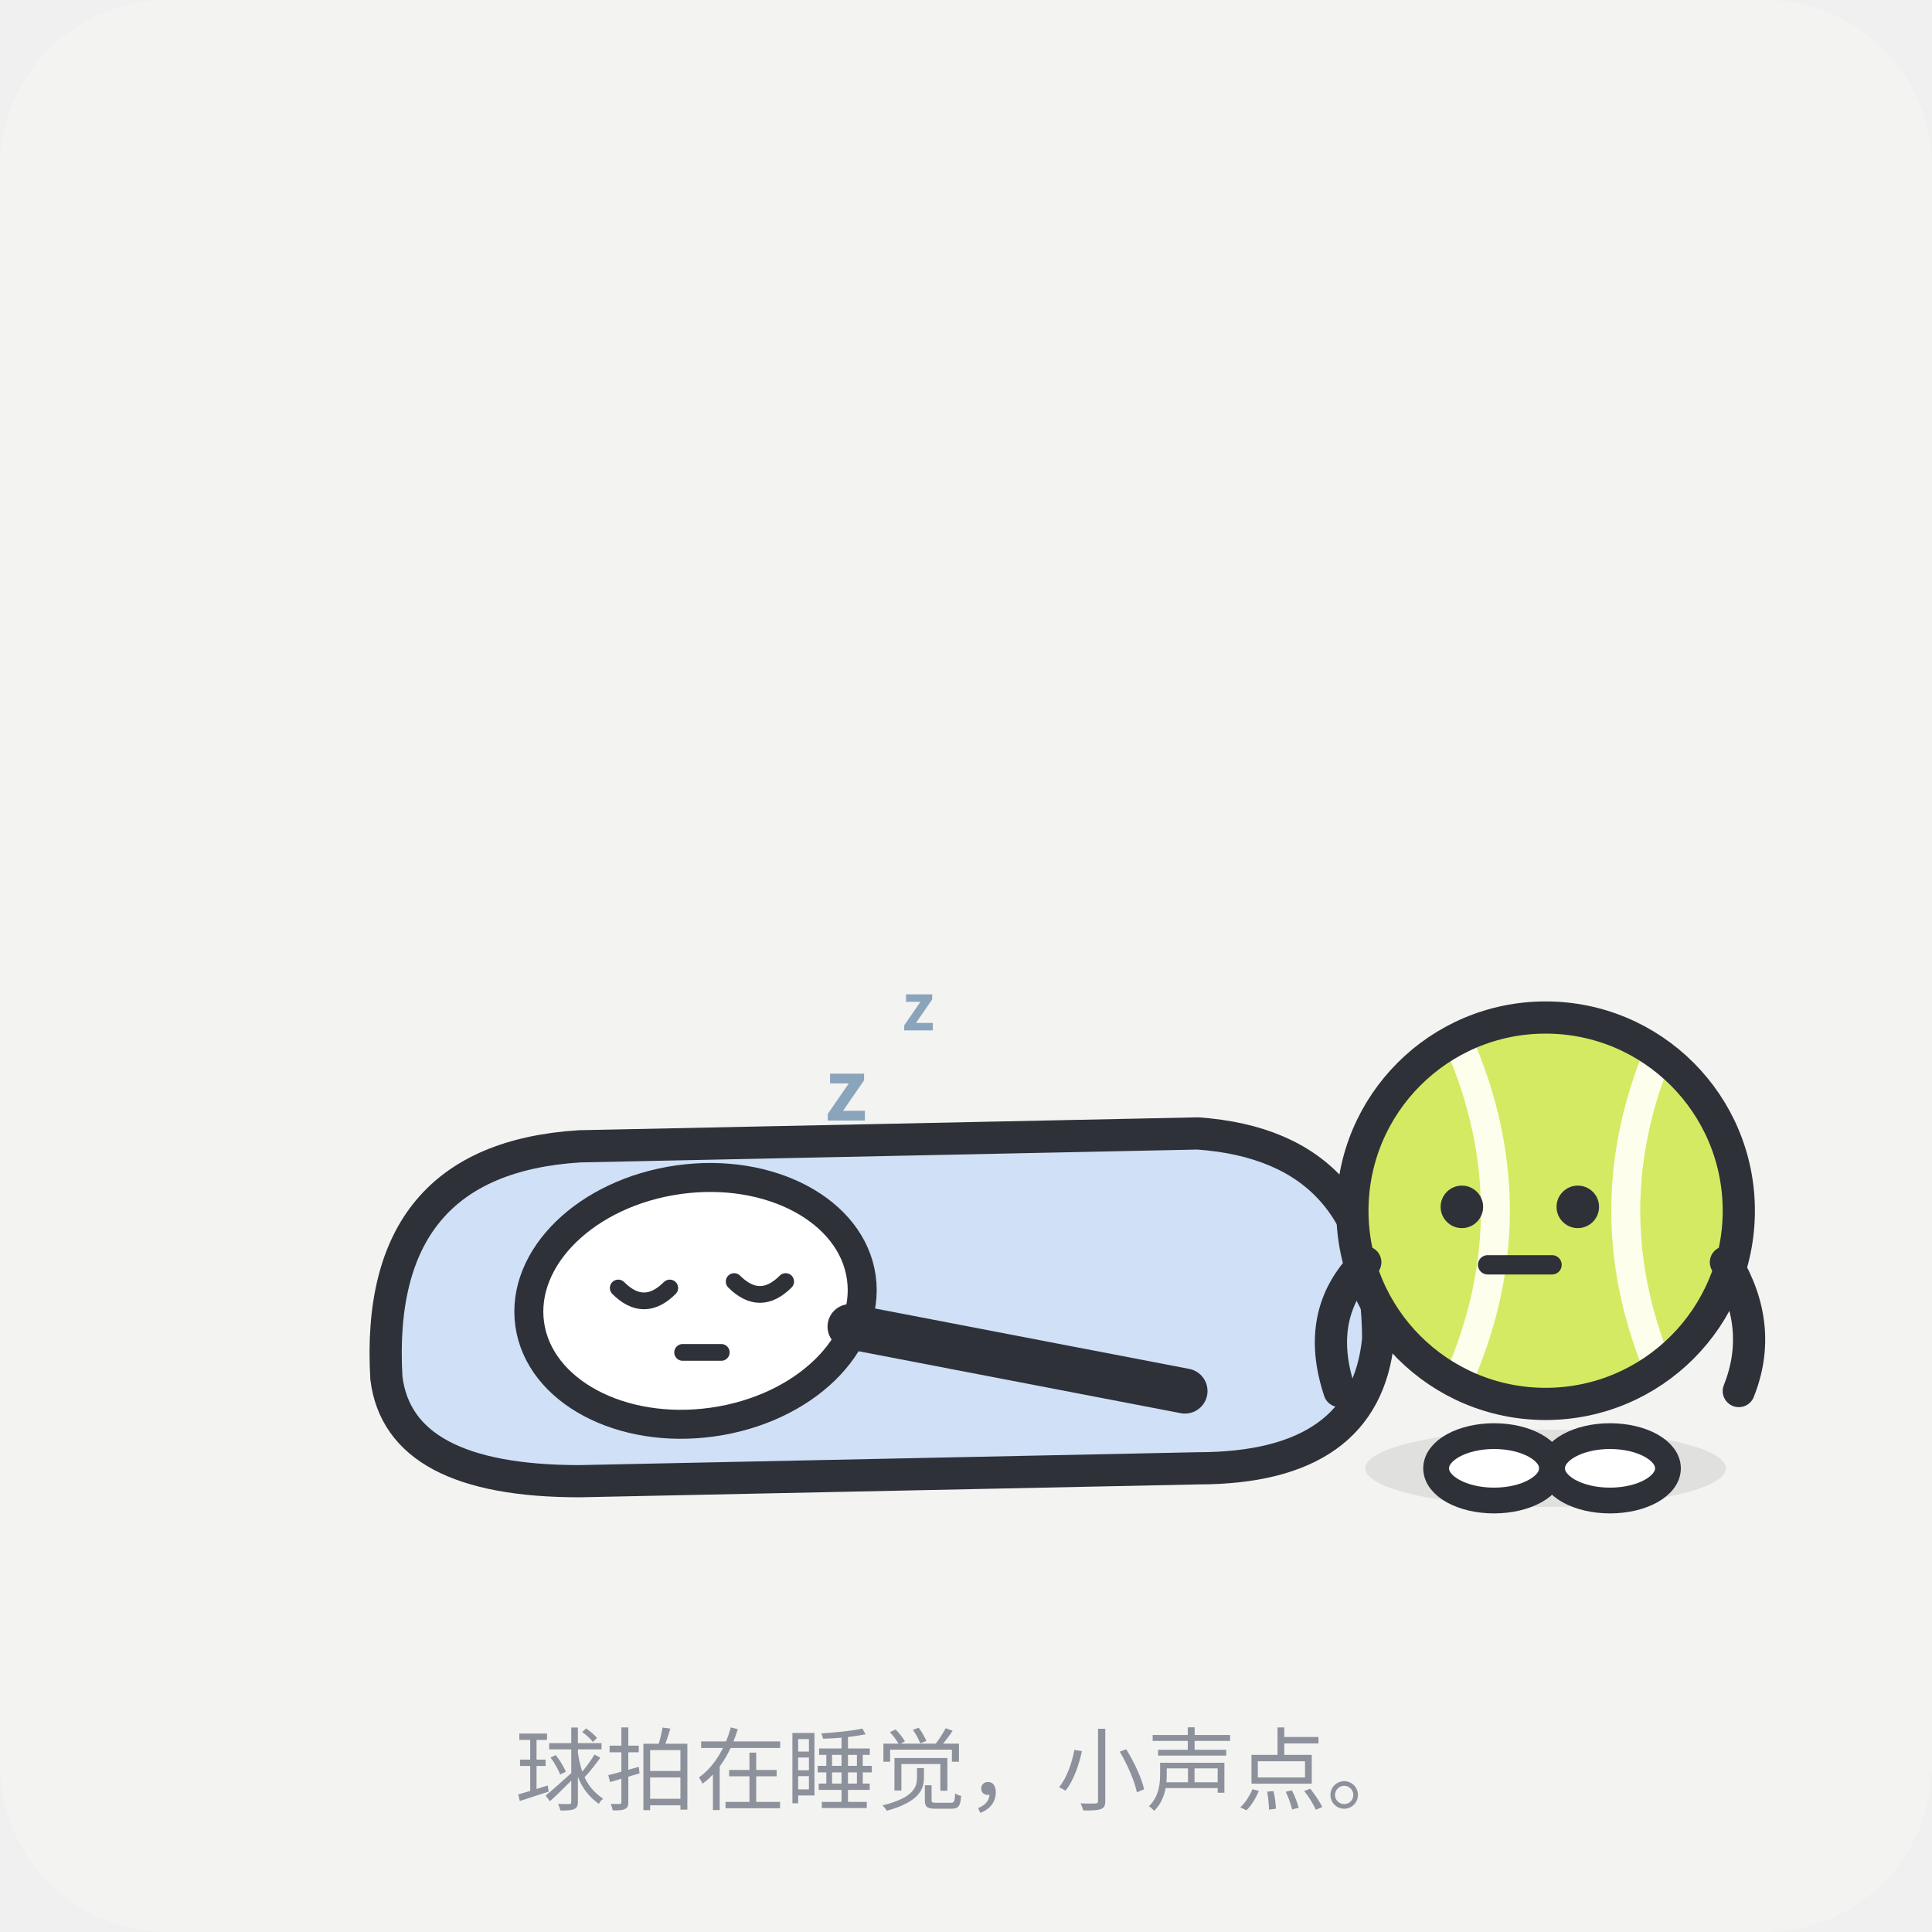
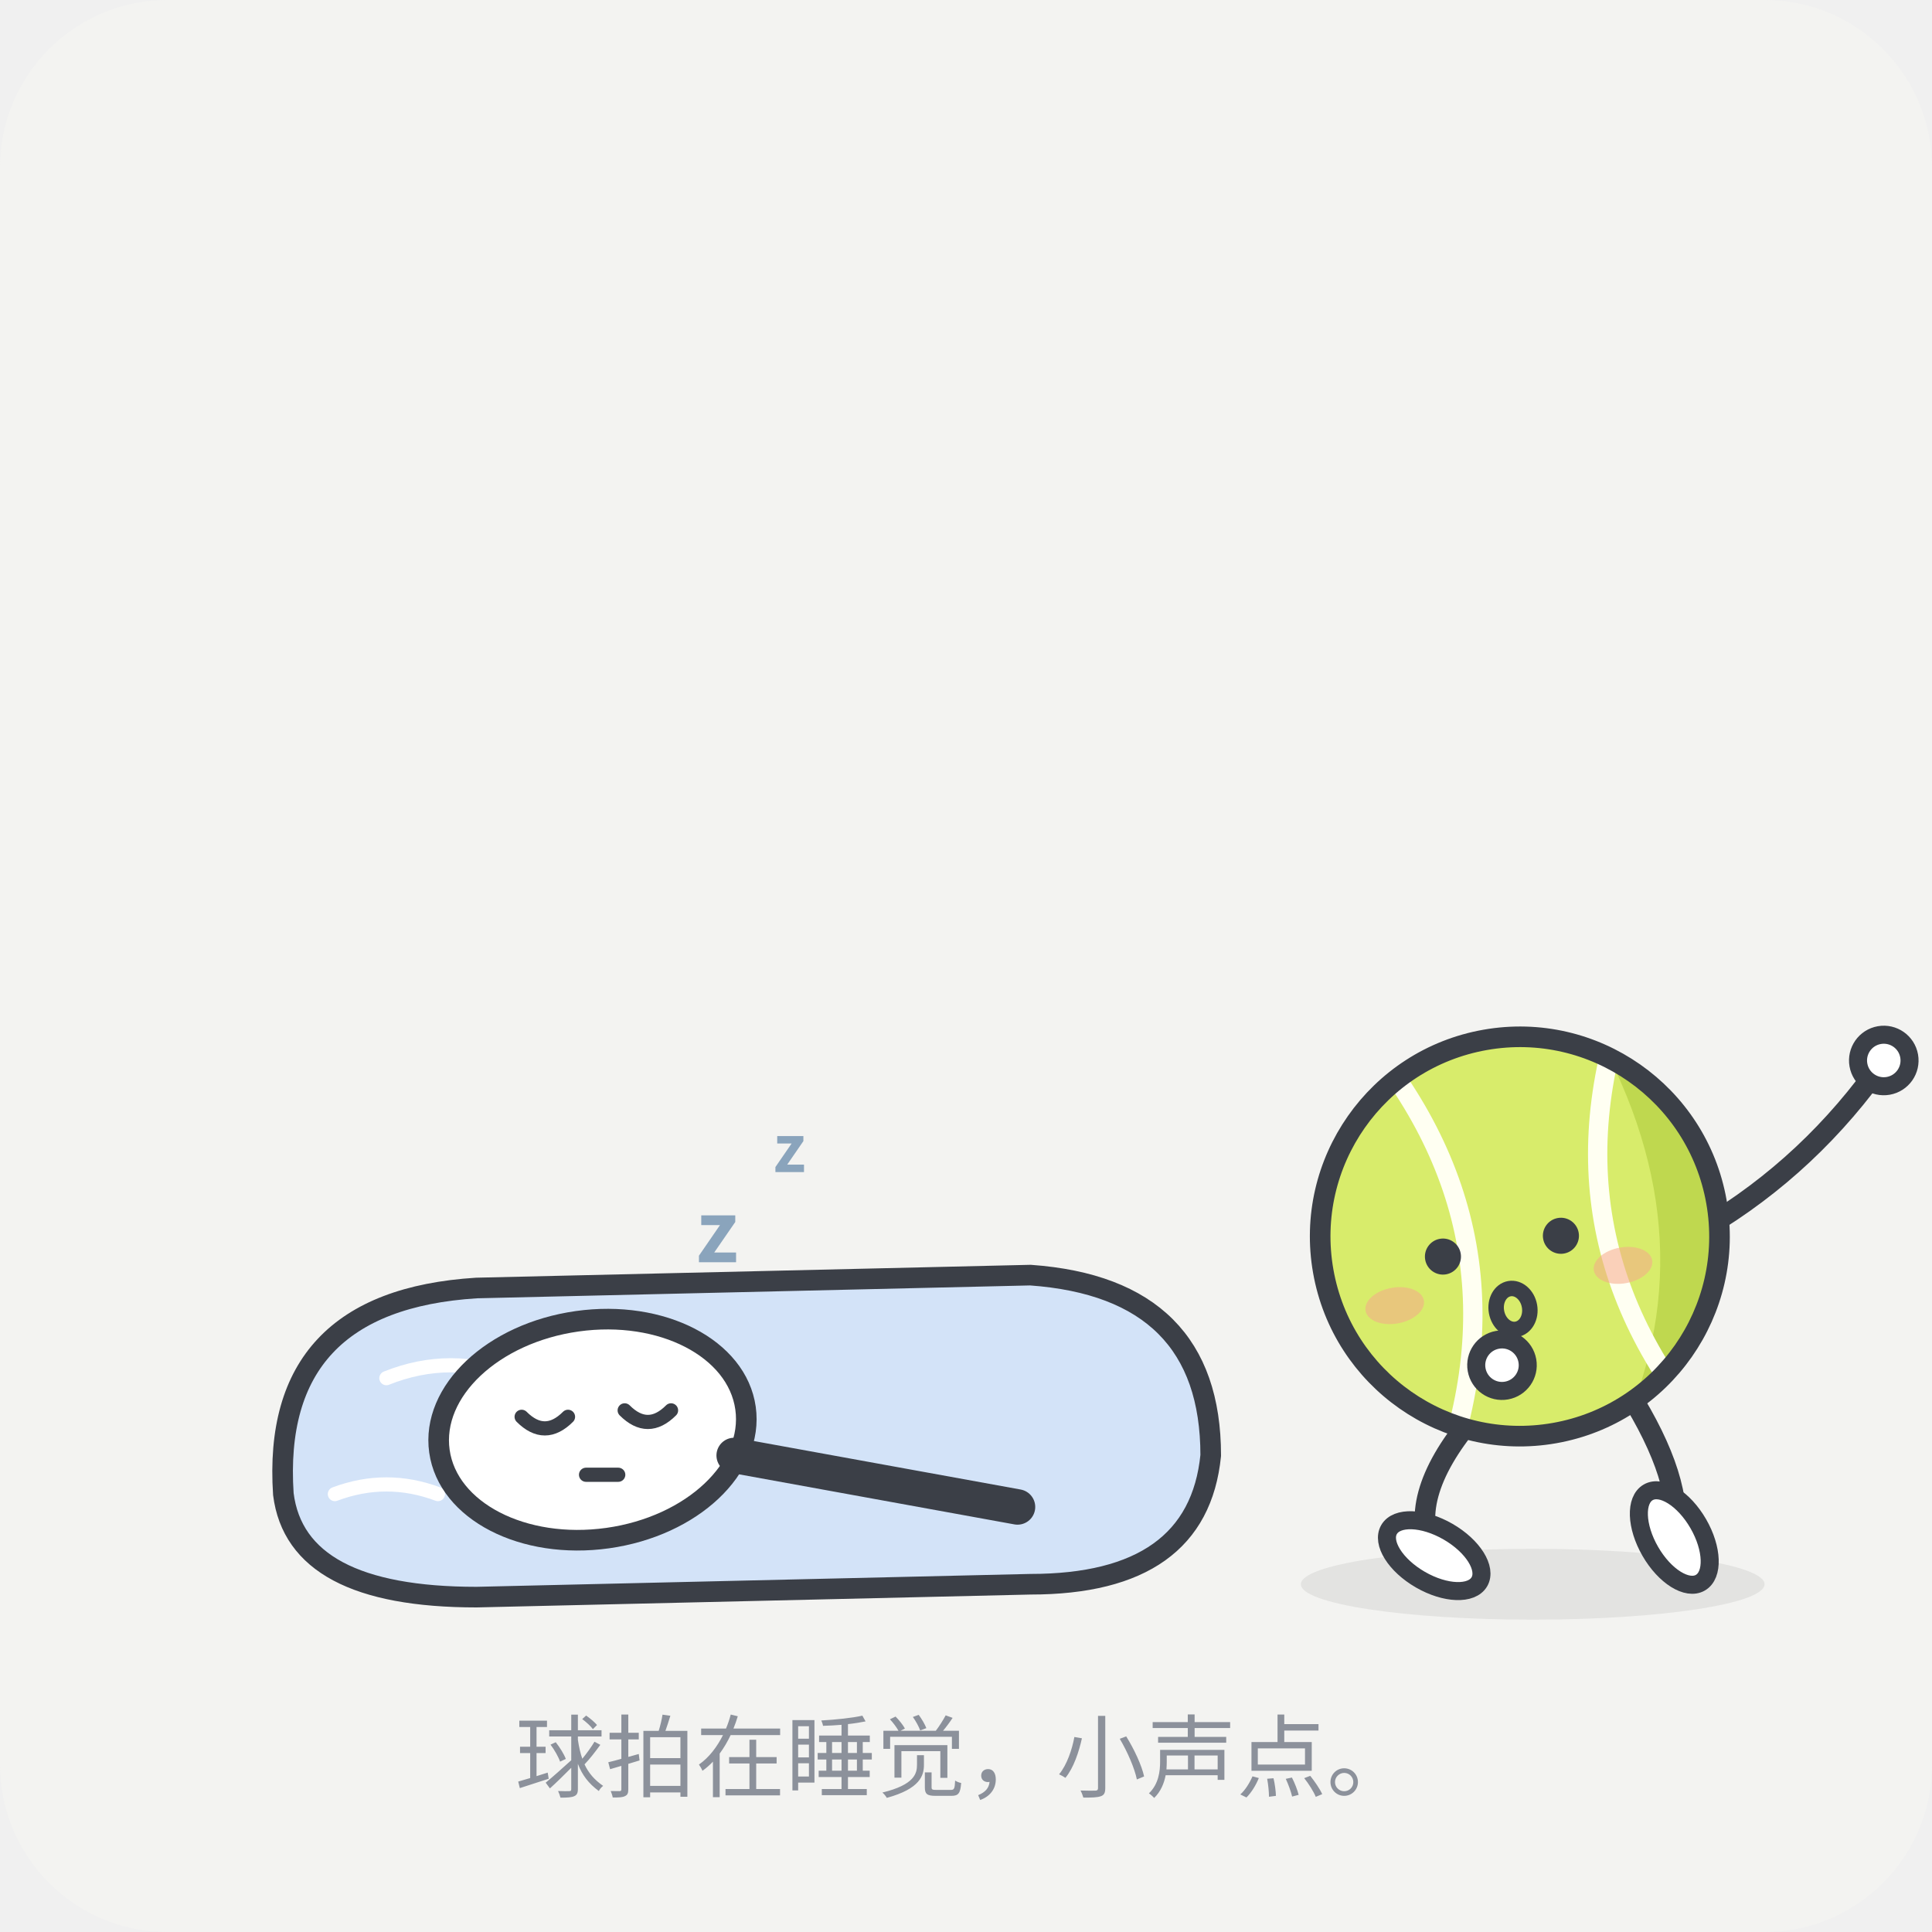
<svg xmlns="http://www.w3.org/2000/svg" viewBox="0 0 300 300" width="300" height="300">
  <rect width="300" height="300" rx="26" fill="#F3F3F1" />
-   <g transform="translate(0 -16)">
-     <ellipse cx="240" cy="244" rx="28" ry="6" fill="#000" opacity=".08" />
-     <path d="M60 230 Q58 196 90 194 L186 192 Q214 194 214 224 Q212 244 186 244 L90 246 Q62 246 60 230Z" fill="#CFE0F7" stroke="#2E3138" stroke-width="5" stroke-linecap="round" stroke-linejoin="round" />
-     <ellipse cx="108" cy="218" rx="26" ry="19" transform="rotate(-8 108 218)" fill="#fff" stroke="#2E3138" stroke-width="4.5" stroke-linecap="round" stroke-linejoin="round" />
-     <path d="M132 222 L184 232" stroke="#2E3138" stroke-width="7" stroke-linecap="round" stroke-linejoin="round" />
-     <path d="M96 216 q4 4 8 0 M114 215 q4 4 8 0" fill="none" stroke="#2E3138" stroke-width="2.6" stroke-linecap="round" stroke-linejoin="round" />
-     <path d="M106 226 h6" stroke="#2E3138" stroke-width="2.6" stroke-linecap="round" stroke-linejoin="round" />
-     <text x="128" y="190" font-size="13" font-weight="800" fill="#8AA4BC" font-family="Noto Sans CJK SC">z</text>
-     <text x="140" y="176" font-size="10" font-weight="800" fill="#8AA4BC" font-family="Noto Sans CJK SC">z</text>
-     <clipPath id="lc4">
-       <ellipse cx="240" cy="204" rx="30" ry="30" />
+   <ellipse cx="238" cy="246" rx="36" ry="5.5" fill="#000" opacity=".07" />
+   <path d="M44 232 Q42 202 74 200 L160 198 Q188 200 188 226 Q186 246 160 246 L74 248 Q46 248 44 232Z" fill="#D3E3F8" stroke="#3B3F47" stroke-width="3.2" stroke-linecap="round" stroke-linejoin="round" />
+   <path d="M60 214 q10 -4 20 0 M52 232 q8 -3 16 0" fill="none" stroke="#fff" stroke-width="2.2" stroke-linecap="round" />
+   <ellipse cx="92" cy="222" rx="24" ry="17" transform="rotate(-8 92 222)" fill="#fff" stroke="#3B3F47" stroke-width="3.2" stroke-linecap="round" stroke-linejoin="round" />
+   <path d="M114 226 L158 234" stroke="#3B3F47" stroke-width="5.5" stroke-linecap="round" stroke-linejoin="round" />
+   <path d="M81 220 q3.6 3.6 7.2 0 M97 219 q3.6 3.6 7.2 0" fill="none" stroke="#3B3F47" stroke-width="2.2" stroke-linecap="round" stroke-linejoin="round" />
+   <path d="M91 229 h5" stroke="#3B3F47" stroke-width="2.2" stroke-linecap="round" stroke-linejoin="round" />
+   <text x="108" y="196" font-size="13" font-weight="800" fill="#8AA4BC" font-family="Noto Sans CJK SC">z</text>
+   <text x="120" y="182" font-size="10" font-weight="800" fill="#8AA4BC" font-family="Noto Sans CJK SC">z</text>
+   <g transform="translate(236 192) rotate(-10)">
+     <path d="M-28.5 3.7 Q-31.0 24.8 -6.2 19.2" fill="none" stroke="#3B3F47" stroke-width="3.2" stroke-linecap="round" stroke-linejoin="round" />
+     <path d="M28.5 3.7 Q46.5 -3.1 60.4 -17.1" fill="none" stroke="#3B3F47" stroke-width="3.2" stroke-linecap="round" stroke-linejoin="round" />
+     <path d="M-12.4 26.7 Q-24.8 37.2 -21.7 46.5" fill="none" stroke="#3B3F47" stroke-width="3.2" stroke-linecap="round" stroke-linejoin="round" />
+     <ellipse cx="-21.7" cy="46.5" rx="8.1" ry="4.3" transform="rotate(40 -21.7 46.5)" fill="#fff" stroke="#3B3F47" stroke-width="2.8" stroke-linecap="round" stroke-linejoin="round" />
+     <path d="M12.4 26.7 Q18.6 41.9 15.5 50.2" fill="none" stroke="#3B3F47" stroke-width="3.2" stroke-linecap="round" stroke-linejoin="round" />
+     <ellipse cx="15.5" cy="50.2" rx="8.1" ry="4.3" transform="rotate(70 15.5 50.2)" fill="#fff" stroke="#3B3F47" stroke-width="2.8" stroke-linecap="round" stroke-linejoin="round" />
+     <clipPath id="xc4">
+       <ellipse cx="0" cy="0" rx="31" ry="31" />
    </clipPath>
-     <ellipse cx="240" cy="204" rx="30" ry="30" fill="#D4EA62" />
-     <g clip-path="url(#lc4)" fill="none" stroke="#FFFFF2" stroke-width="4.5" stroke-linecap="round" opacity=".95">
-       <path d="M221.4 168.0 Q243.0 204 221.4 240.0" />
-       <path d="M263.4 168.0 Q241.5 204 263.4 240.0" />
+     <ellipse cx="0" cy="0" rx="31" ry="31" fill="#D8EC6B" />
+     <g clip-path="url(#xc4)">
+       <path d="M9.3 34.1 Q29.4 6.2 17.1 -29.4 L40.3 -37.2 V40.3Z" fill="#BFD84F" />
    </g>
-     <ellipse cx="240" cy="204" rx="30" ry="30" fill="none" stroke="#2E3138" stroke-width="5" stroke-linecap="round" stroke-linejoin="round" />
-     <circle cx="227.0" cy="203.4" r="3.3" fill="#2E3138" />
-     <circle cx="245.0" cy="203.4" r="3.3" fill="#2E3138" />
-     <path d="M231.0 212.4 h10" stroke="#2E3138" stroke-width="3" stroke-linecap="round" stroke-linejoin="round" />
-     <path d="M212 212 q-8 8 -4 20" fill="none" stroke="#2E3138" stroke-width="5" stroke-linecap="round" stroke-linejoin="round" />
-     <path d="M268 212 q6 10 2 20" fill="none" stroke="#2E3138" stroke-width="5" stroke-linecap="round" stroke-linejoin="round" />
-     <ellipse cx="232" cy="244" rx="9" ry="5" transform="rotate(0 232 244)" fill="#fff" stroke="#2E3138" stroke-width="4" stroke-linecap="round" stroke-linejoin="round" />
-     <ellipse cx="250" cy="244" rx="9" ry="5" transform="rotate(0 250 244)" fill="#fff" stroke="#2E3138" stroke-width="4" stroke-linecap="round" stroke-linejoin="round" />
+     <g clip-path="url(#xc4)" fill="none" stroke="#FFFFF2" stroke-width="3" stroke-linecap="round">
+       <path d="M-19.8 -37.2 Q3.1 0 -19.8 37.2" />
+       <path d="M24.8 -37.2 Q1.6 0 24.8 37.2" />
+     </g>
+     <ellipse cx="0" cy="0" rx="31" ry="31" fill="none" stroke="#3B3F47" stroke-width="3.2" stroke-linecap="round" stroke-linejoin="round" />
+     <ellipse cx="-21.0" cy="7.2" rx="4.6" ry="2.8" fill="#F6A98A" opacity=".55" />
+     <ellipse cx="15.0" cy="7.2" rx="4.6" ry="2.8" fill="#F6A98A" opacity=".55" />
+     <circle cx="-12.3" cy="1.0" r="2.8" fill="#3B3F47" />
+     <circle cx="6.3" cy="1.0" r="2.8" fill="#3B3F47" />
+     <ellipse cx="-3.0" cy="10.9" rx="2.6" ry="3.2" fill="none" stroke="#3B3F47" stroke-width="2.4" stroke-linecap="round" stroke-linejoin="round" />
+     <circle cx="-6.2" cy="19.2" r="4.0" fill="#fff" stroke="#3B3F47" stroke-width="2.8" stroke-linecap="round" stroke-linejoin="round" />
+     <circle cx="60.4" cy="-17.1" r="4.0" fill="#fff" stroke="#3B3F47" stroke-width="2.8" stroke-linecap="round" stroke-linejoin="round" />
  </g>
-   <text x="150" y="280" text-anchor="middle" font-size="14" fill="#8C919B" font-family="Noto Sans CJK SC, PingFang SC, sans-serif">球拍在睡觉，小声点。</text>
+   <path d="M222 168 q-6 -6 -4 -14" stroke="#8C919B" stroke-width="1.6" fill="none" stroke-linecap="round" opacity="0" />
+   <text x="150" y="278" text-anchor="middle" font-size="14" fill="#8C919B" font-family="Noto Sans CJK SC, PingFang SC, sans-serif">球拍在睡觉，小声点。</text>
</svg>
